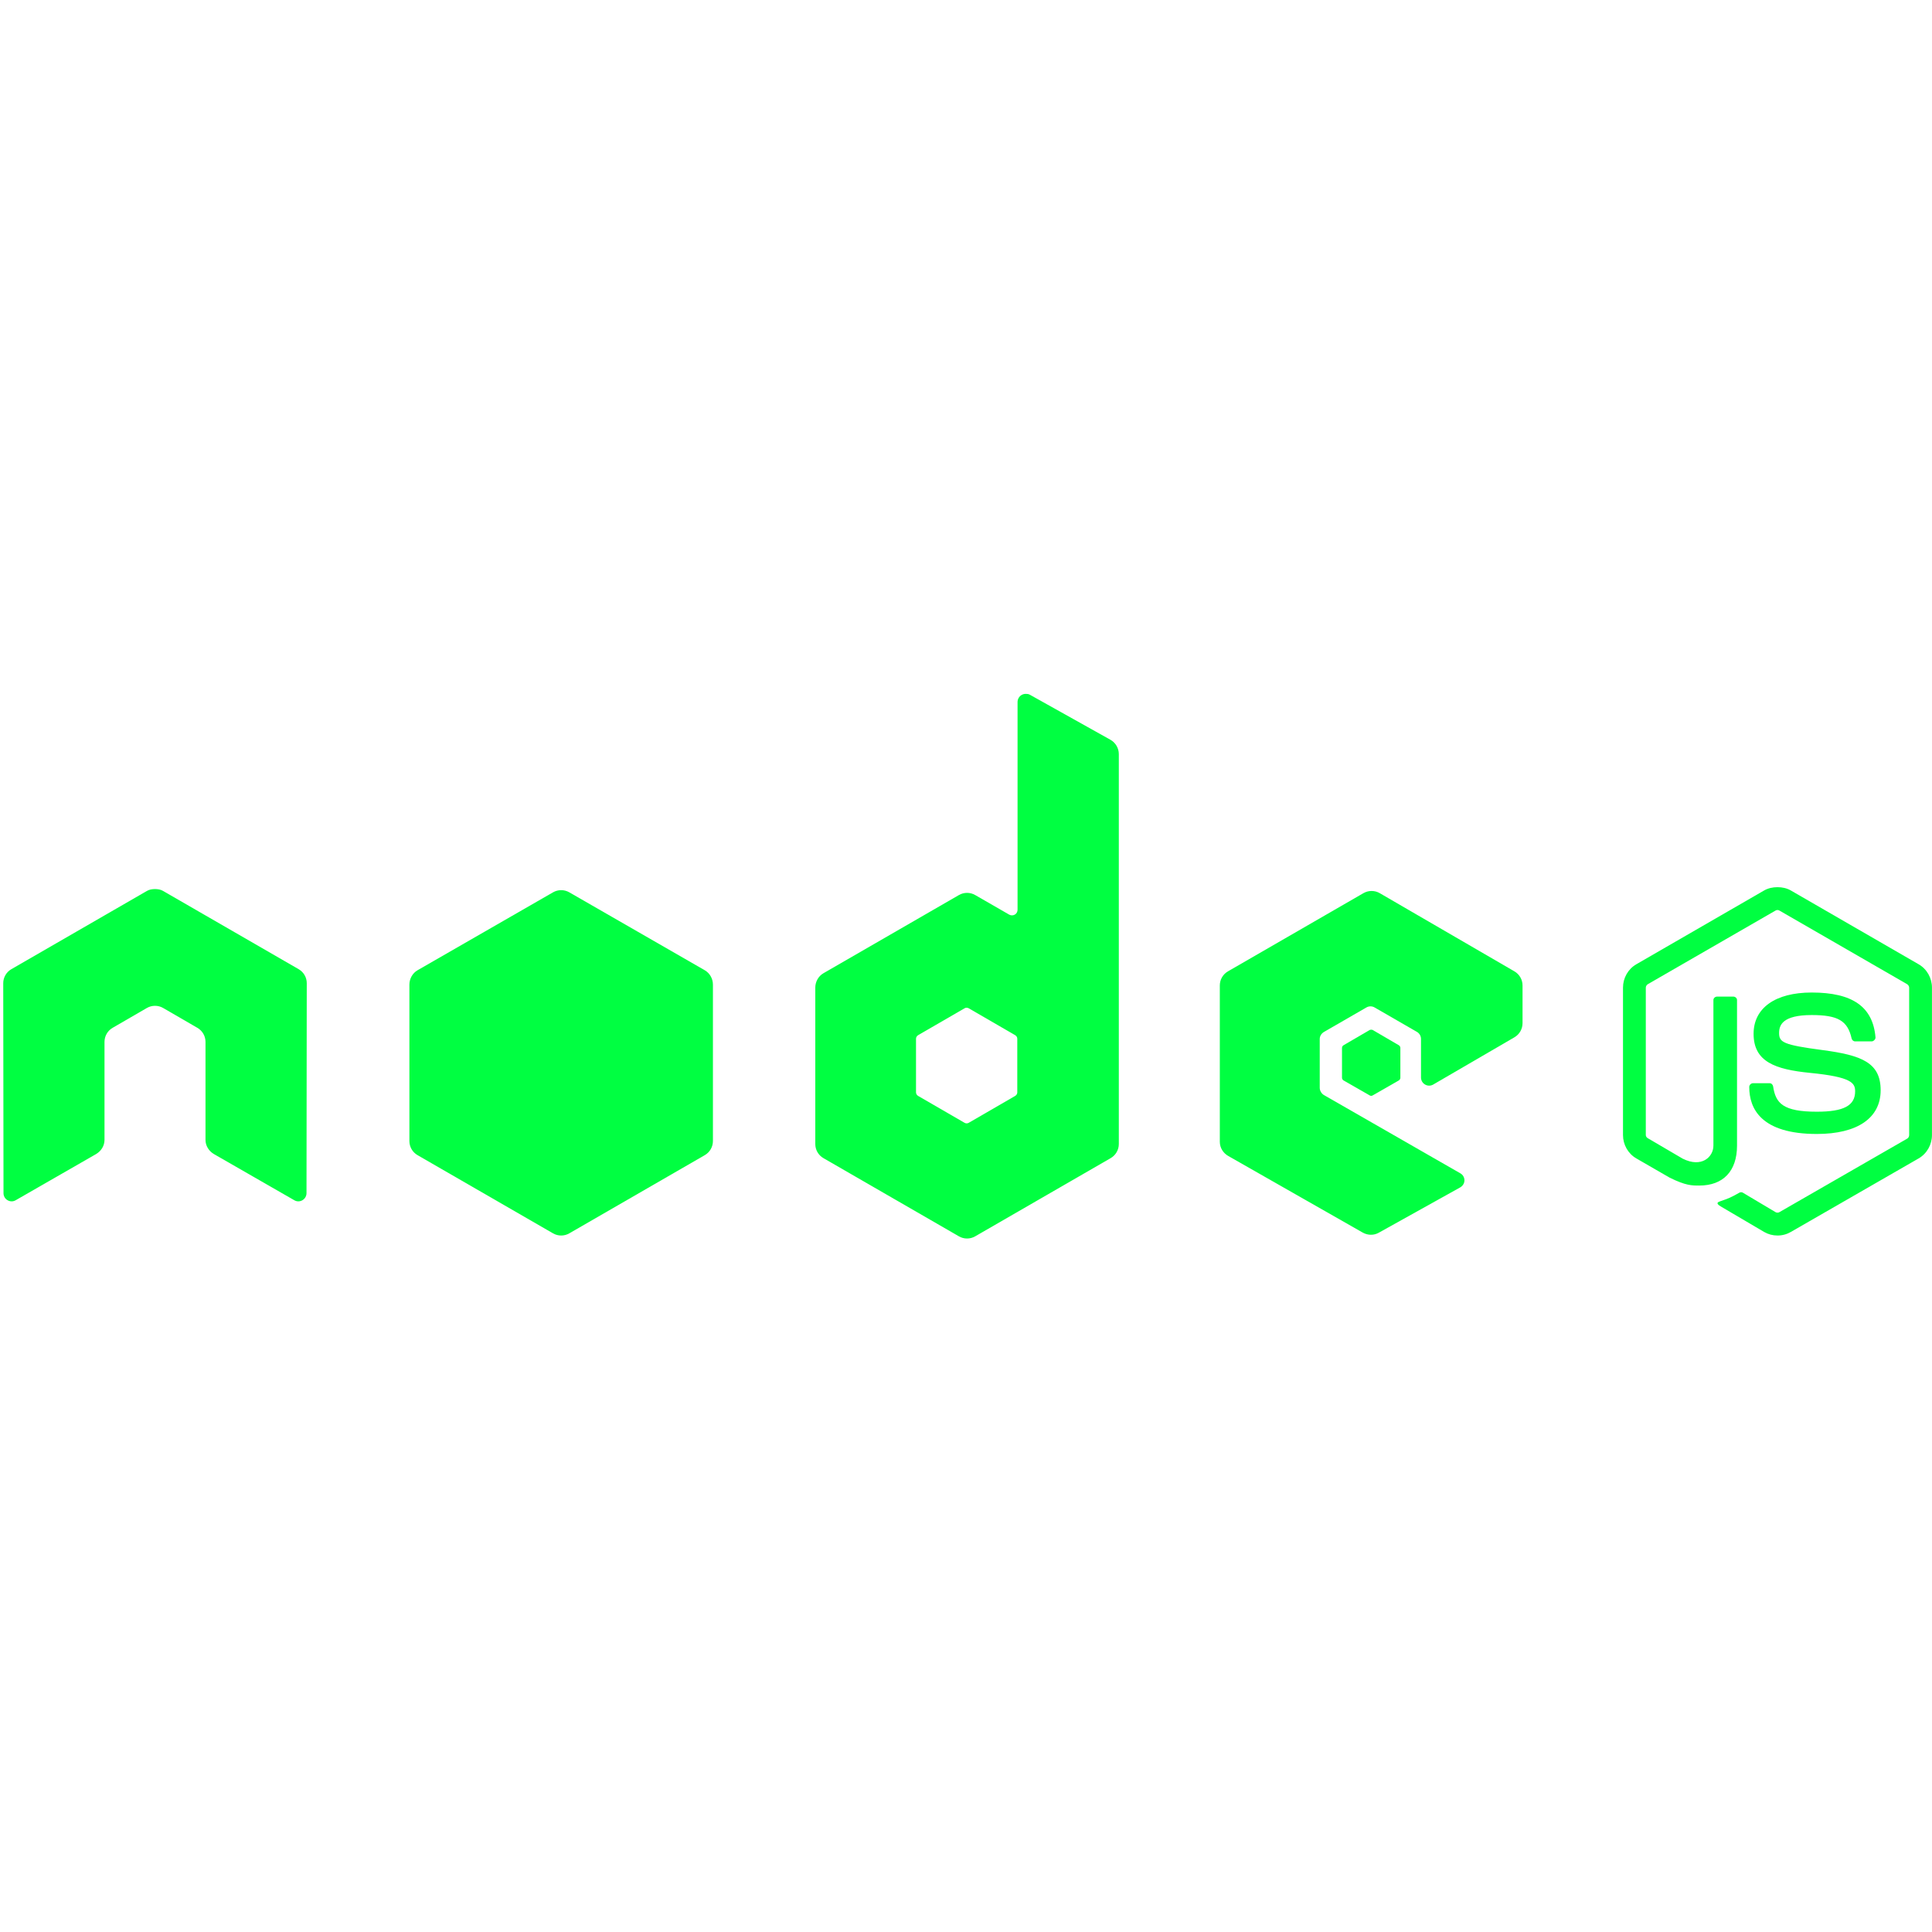
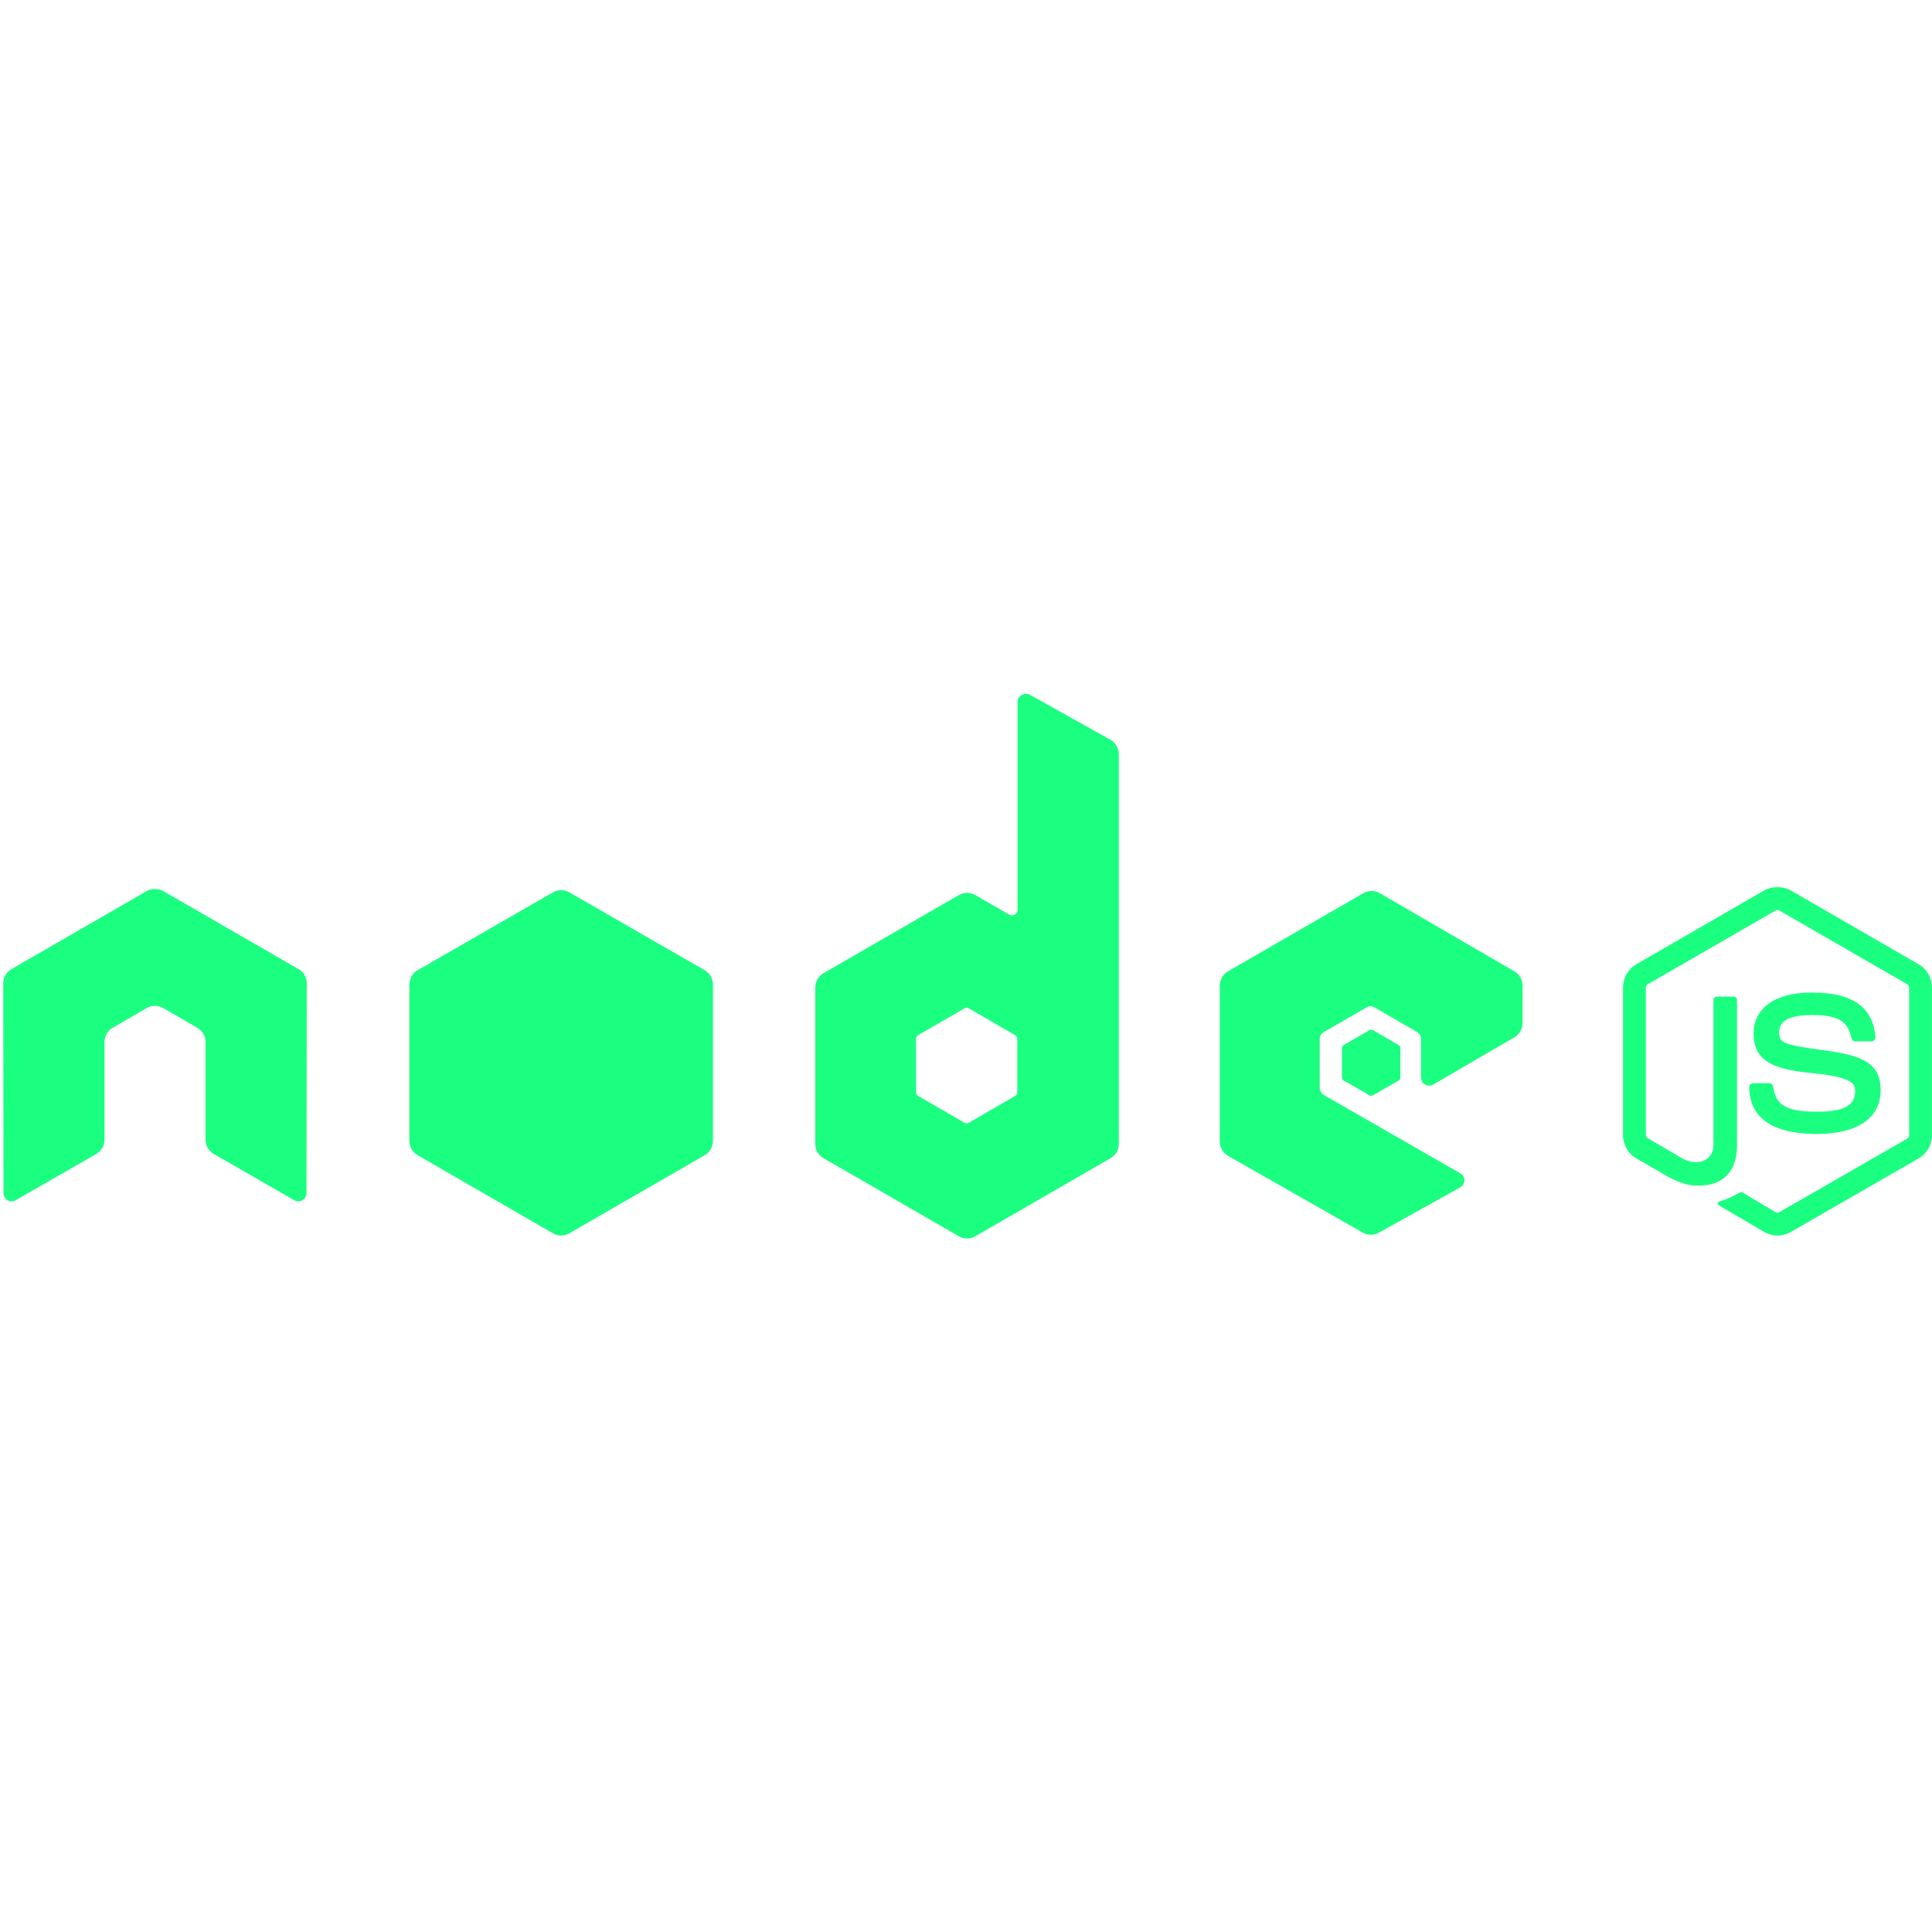
<svg xmlns="http://www.w3.org/2000/svg" width="512px" height="512px" viewBox="0 -183.5 512 512" preserveAspectRatio="xMinYMin meet">
-   <g fill="#00ff41">
+   <g fill="#1BFF80">
    <path d="M471.05 51.611c-1.244 0-2.454.257-3.525.863l-33.888 19.57c-2.193 1.264-3.526 3.65-3.526 6.189v39.069c0 2.537 1.333 4.92 3.526 6.187l8.85 5.109c4.3 2.119 5.885 2.086 7.842 2.086 6.366 0 10.001-3.863 10.001-10.576V81.542c0-.545-.472-.935-1.007-.935h-4.245c-.544 0-1.007.39-1.007.935v38.566c0 2.975-3.1 5.968-8.13 3.453l-9.21-5.396c-.326-.177-.576-.49-.576-.863v-39.07c0-.37.247-.747.576-.935L470.547 57.8a.998.998 0 0 1 1.007 0l33.817 19.498c.322.194.576.553.576.936v39.069c0 .373-.188.755-.504.935l-33.889 19.498c-.29.173-.69.173-1.007 0l-8.706-5.18a.905.905 0 0 0-.863 0c-2.403 1.362-2.855 1.52-5.109 2.302-.555.194-1.398.495.288 1.44l11.368 6.69a6.995 6.995 0 0 0 3.526.936 6.949 6.949 0 0 0 3.525-.935l33.889-19.499c2.193-1.275 3.525-3.65 3.525-6.187v-39.07c0-2.538-1.332-4.92-3.525-6.187l-33.889-19.57c-1.062-.607-2.28-.864-3.525-.864z" />
    <path d="M480.116 79.528c-9.65 0-15.397 4.107-15.397 10.937 0 7.408 5.704 9.444 14.966 10.36 11.08 1.085 11.943 2.712 11.943 4.893 0 3.783-3.016 5.396-10.144 5.396-8.957 0-10.925-2.236-11.584-6.691-.078-.478-.447-.864-.936-.864h-4.389c-.54 0-1.007.466-1.007 1.008 0 5.703 3.102 12.447 17.916 12.447 10.723 0 16.908-4.209 16.908-11.584 0-7.31-4.996-9.273-15.398-10.648-10.51-1.391-11.512-2.072-11.512-4.533 0-2.032.85-4.75 8.634-4.75 6.954 0 9.524 1.5 10.577 6.189.092.44.48.791.935.791h4.39c.27 0 .532-.166.719-.36.184-.207.314-.44.288-.719-.68-8.074-6.064-11.872-16.909-11.872z" />
  </g>
-   <path d="M271.821.383a2.181 2.181 0 0 0-1.08.287 2.18 2.18 0 0 0-1.079 1.871v55.042c0 .54-.251 1.024-.719 1.295a1.501 1.501 0 0 1-1.511 0l-8.994-5.18a4.31 4.31 0 0 0-4.317 0l-35.903 20.721c-1.342.775-2.158 2.264-2.158 3.814v41.443c0 1.548.817 2.966 2.158 3.741l35.903 20.722a4.3 4.3 0 0 0 4.317 0l35.903-20.722a4.308 4.308 0 0 0 2.159-3.741V16.356a4.386 4.386 0 0 0-2.23-3.814L272.9.598c-.335-.187-.707-.22-1.079-.215zM40.861 52.115c-.684.027-1.328.147-1.942.503L3.015 73.34a4.3 4.3 0 0 0-2.158 3.741L.929 132.7c0 .773.399 1.492 1.079 1.87a2.096 2.096 0 0 0 2.159 0l21.297-12.231c1.349-.802 2.23-2.196 2.23-3.742V92.623c0-1.55.815-2.972 2.159-3.742l9.065-5.252a4.251 4.251 0 0 1 2.159-.576c.74 0 1.5.185 2.158.576l9.066 5.252a4.296 4.296 0 0 1 2.159 3.742v25.973c0 1.546.89 2.95 2.23 3.742l21.297 12.232a2.096 2.096 0 0 0 2.159 0 2.164 2.164 0 0 0 1.08-1.871l.07-55.618a4.28 4.28 0 0 0-2.158-3.741L43.235 52.618c-.607-.356-1.253-.475-1.942-.503h-.432zm322.624.503c-.75 0-1.485.19-2.158.576l-35.903 20.722a4.306 4.306 0 0 0-2.159 3.741V119.1c0 1.559.878 2.971 2.23 3.742l35.616 20.29c1.315.75 2.921.807 4.245.07l21.585-12.015c.685-.38 1.148-1.09 1.151-1.87a2.126 2.126 0 0 0-1.079-1.871l-36.119-20.722c-.676-.386-1.151-1.167-1.151-1.943v-12.95c0-.775.48-1.485 1.151-1.871l11.224-6.476a2.155 2.155 0 0 1 2.159 0L375.5 89.96a2.152 2.152 0 0 1 1.08 1.87v10.217a2.15 2.15 0 0 0 1.079 1.87c.673.389 1.487.39 2.158 0L401.331 91.4a4.325 4.325 0 0 0 2.159-3.742v-10c0-1.545-.82-2.966-2.159-3.742l-35.687-20.722a4.279 4.279 0 0 0-2.159-.575zm-107.35 30.939c.188 0 .408.046.576.143l12.304 7.123c.334.193.576.55.576.935v14.246c0 .387-.24.743-.576.936l-12.304 7.123a1.088 1.088 0 0 1-1.079 0l-12.303-7.123c-.335-.194-.576-.549-.576-.936V91.758c0-.386.242-.74.576-.935l12.303-7.122a.948.948 0 0 1 .504-.143v-.001z" fill="#00ff41" />
-   <path d="M148.714 52.402c-.748 0-1.488.19-2.158.576l-35.903 20.65c-1.343.773-2.159 2.265-2.159 3.813v41.443c0 1.55.817 2.966 2.159 3.742l35.903 20.721a4.297 4.297 0 0 0 4.317 0l35.903-20.721a4.308 4.308 0 0 0 2.158-3.742V77.441c0-1.55-.816-3.04-2.158-3.813l-35.903-20.65a4.297 4.297 0 0 0-2.159-.576zM363.413 89.385c-.143 0-.302 0-.431.072l-6.907 4.029a.84.84 0 0 0-.432.72v7.914c0 .298.172.571.432.72l6.907 3.957c.259.15.535.15.791 0l6.907-3.958a.846.846 0 0 0 .432-.719v-7.915a.846.846 0 0 0-.432-.719l-6.907-4.03c-.128-.075-.216-.07-.36-.07z" fill="#00ff41" />
+   <path d="M271.821.383a2.181 2.181 0 0 0-1.08.287 2.18 2.18 0 0 0-1.079 1.871v55.042c0 .54-.251 1.024-.719 1.295a1.501 1.501 0 0 1-1.511 0l-8.994-5.18a4.31 4.31 0 0 0-4.317 0l-35.903 20.721c-1.342.775-2.158 2.264-2.158 3.814v41.443c0 1.548.817 2.966 2.158 3.741l35.903 20.722a4.3 4.3 0 0 0 4.317 0l35.903-20.722a4.308 4.308 0 0 0 2.159-3.741V16.356a4.386 4.386 0 0 0-2.23-3.814L272.9.598c-.335-.187-.707-.22-1.079-.215zM40.861 52.115c-.684.027-1.328.147-1.942.503L3.015 73.34a4.3 4.3 0 0 0-2.158 3.741L.929 132.7c0 .773.399 1.492 1.079 1.87a2.096 2.096 0 0 0 2.159 0l21.297-12.231c1.349-.802 2.23-2.196 2.23-3.742V92.623c0-1.55.815-2.972 2.159-3.742l9.065-5.252a4.251 4.251 0 0 1 2.159-.576c.74 0 1.5.185 2.158.576l9.066 5.252a4.296 4.296 0 0 1 2.159 3.742v25.973c0 1.546.89 2.95 2.23 3.742l21.297 12.232a2.096 2.096 0 0 0 2.159 0 2.164 2.164 0 0 0 1.08-1.871l.07-55.618a4.28 4.28 0 0 0-2.158-3.741L43.235 52.618c-.607-.356-1.253-.475-1.942-.503h-.432zm322.624.503c-.75 0-1.485.19-2.158.576l-35.903 20.722a4.306 4.306 0 0 0-2.159 3.741V119.1c0 1.559.878 2.971 2.23 3.742l35.616 20.29c1.315.75 2.921.807 4.245.07l21.585-12.015c.685-.38 1.148-1.09 1.151-1.87a2.126 2.126 0 0 0-1.079-1.871l-36.119-20.722c-.676-.386-1.151-1.167-1.151-1.943v-12.95c0-.775.48-1.485 1.151-1.871l11.224-6.476a2.155 2.155 0 0 1 2.159 0L375.5 89.96a2.152 2.152 0 0 1 1.08 1.87v10.217a2.15 2.15 0 0 0 1.079 1.87c.673.389 1.487.39 2.158 0L401.331 91.4a4.325 4.325 0 0 0 2.159-3.742v-10c0-1.545-.82-2.966-2.159-3.742l-35.687-20.722a4.279 4.279 0 0 0-2.159-.575zm-107.35 30.939c.188 0 .408.046.576.143l12.304 7.123c.334.193.576.55.576.935v14.246c0 .387-.24.743-.576.936l-12.304 7.123a1.088 1.088 0 0 1-1.079 0l-12.303-7.123c-.335-.194-.576-.549-.576-.936V91.758c0-.386.242-.74.576-.935l12.303-7.122a.948.948 0 0 1 .504-.143v-.001z" fill="#1BFF80" />
+   <path d="M148.714 52.402c-.748 0-1.488.19-2.158.576l-35.903 20.65c-1.343.773-2.159 2.265-2.159 3.813v41.443c0 1.55.817 2.966 2.159 3.742l35.903 20.721a4.297 4.297 0 0 0 4.317 0l35.903-20.721a4.308 4.308 0 0 0 2.158-3.742V77.441c0-1.55-.816-3.04-2.158-3.813l-35.903-20.65a4.297 4.297 0 0 0-2.159-.576zM363.413 89.385c-.143 0-.302 0-.431.072l-6.907 4.029a.84.84 0 0 0-.432.72v7.914c0 .298.172.571.432.72l6.907 3.957c.259.15.535.15.791 0l6.907-3.958a.846.846 0 0 0 .432-.719v-7.915a.846.846 0 0 0-.432-.719l-6.907-4.03c-.128-.075-.216-.07-.36-.07z" fill="#1BFF80" />
</svg>
